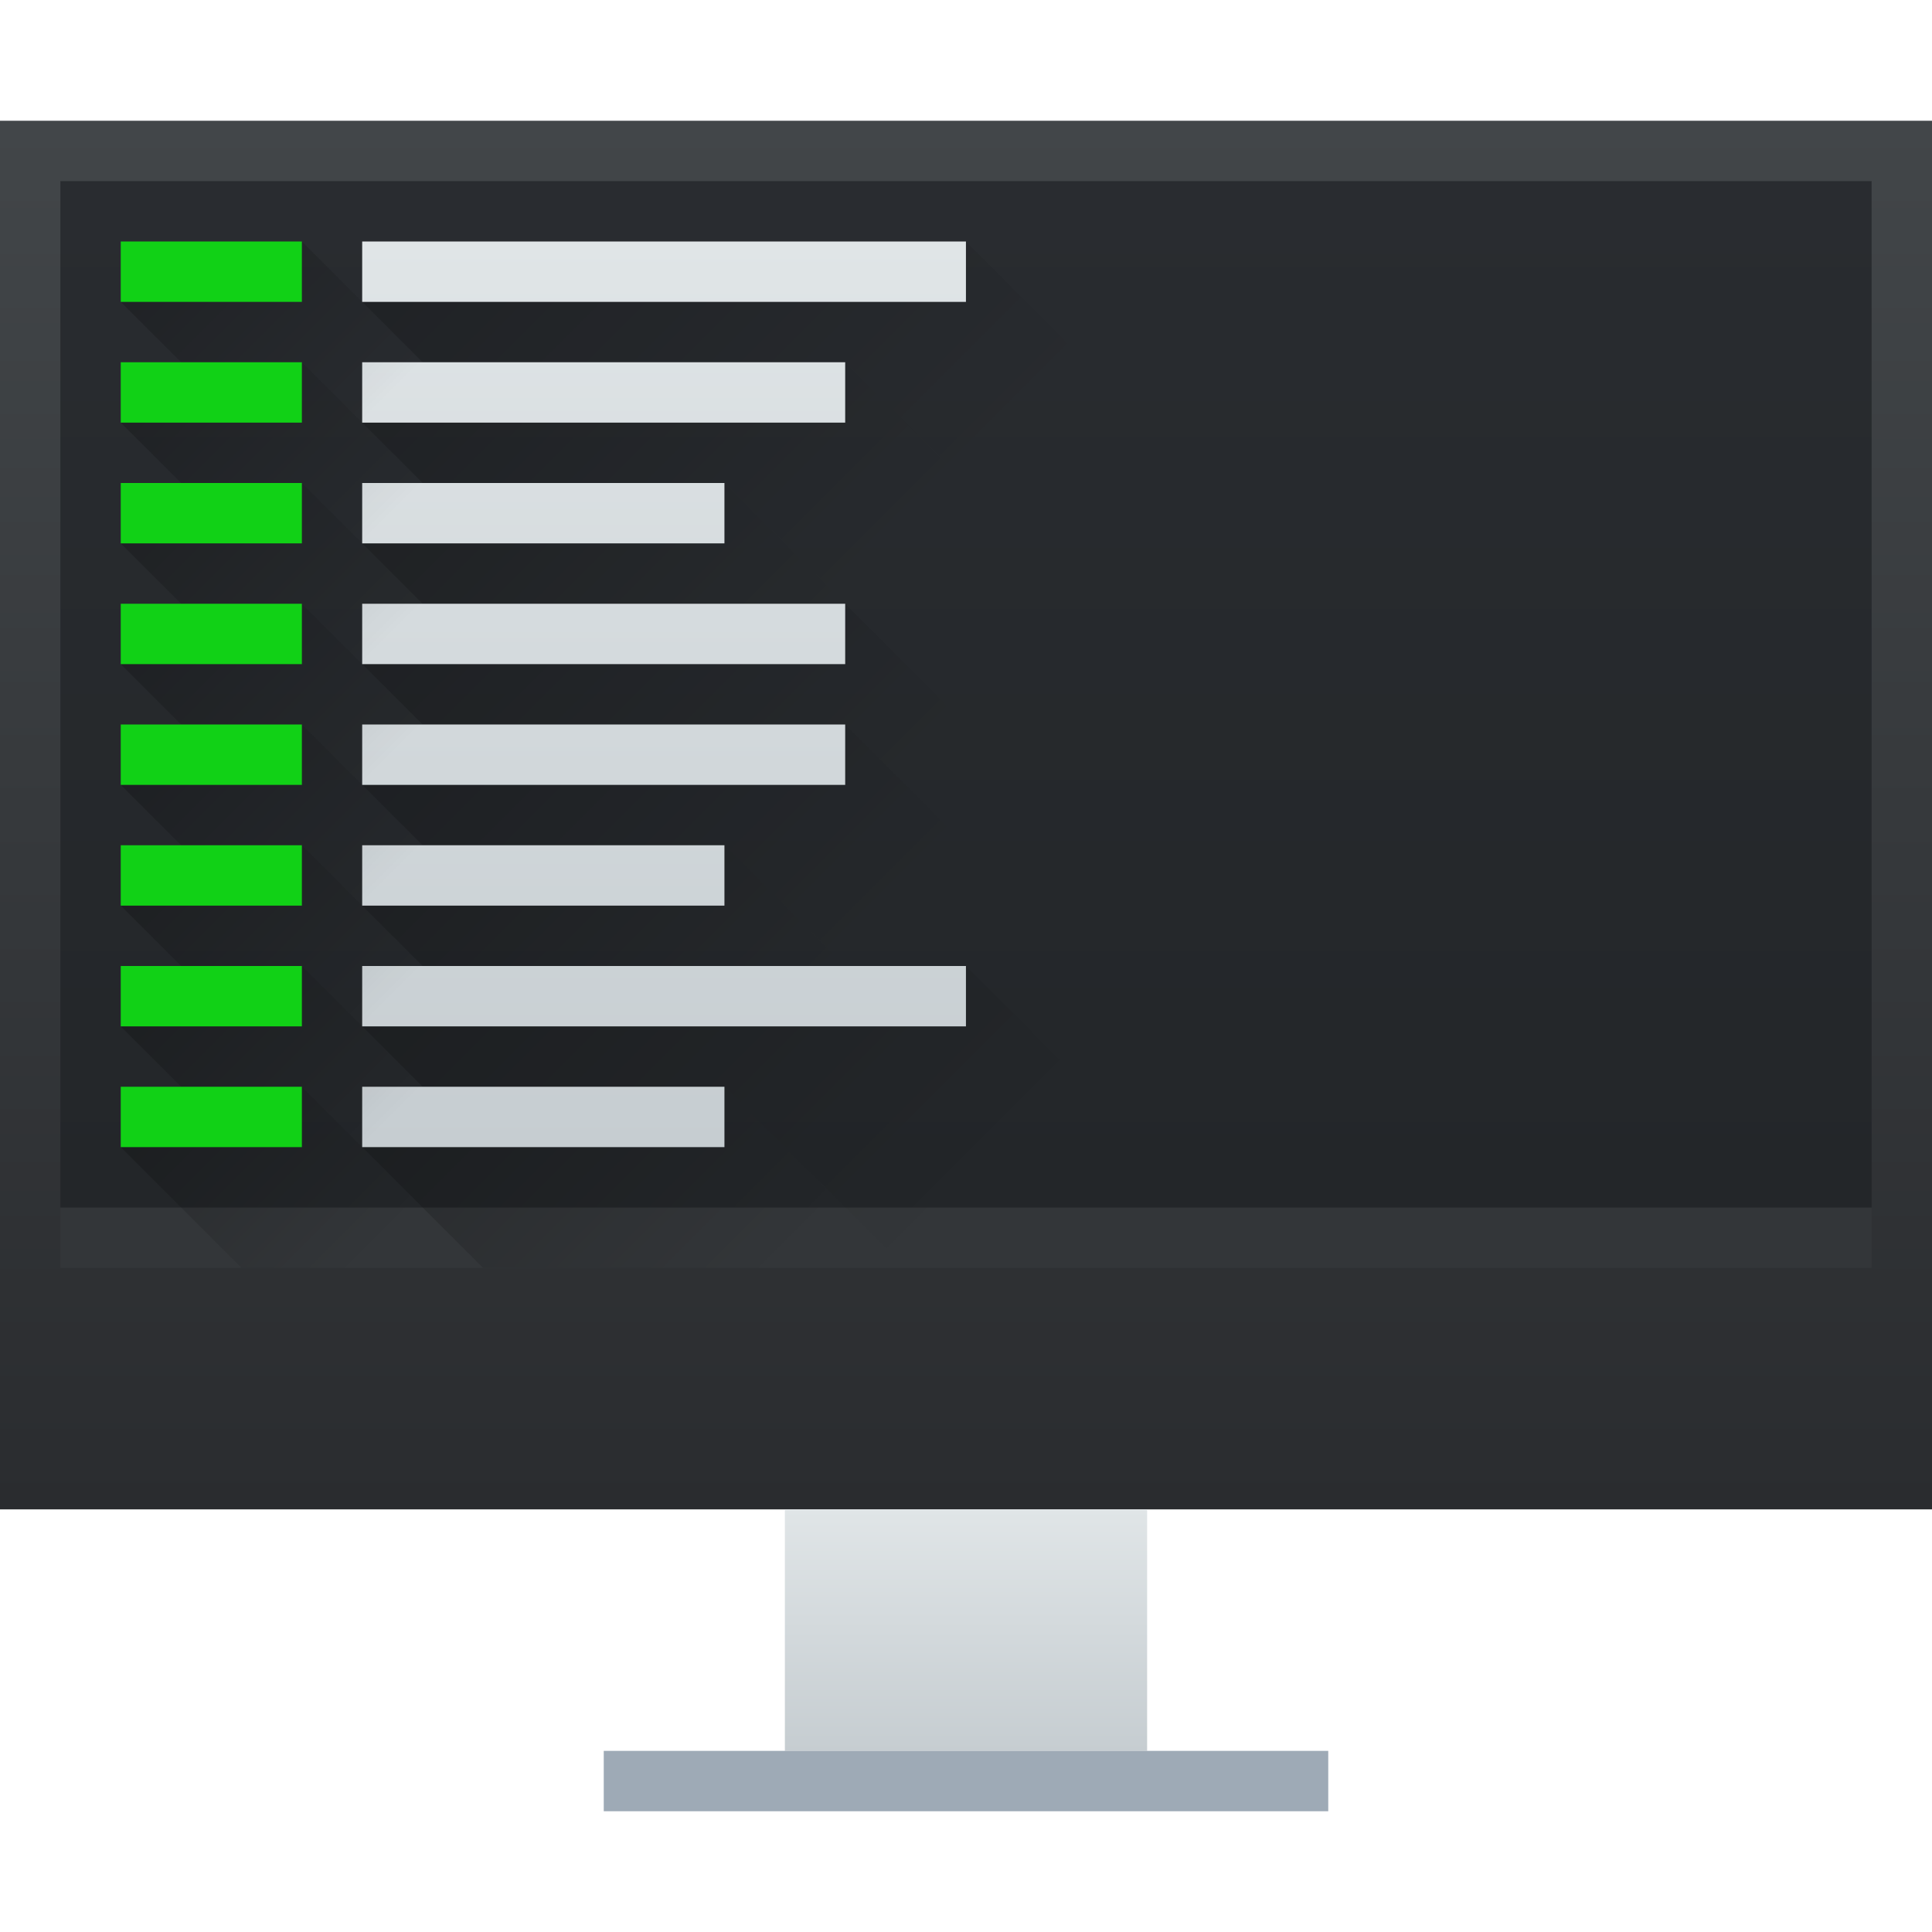
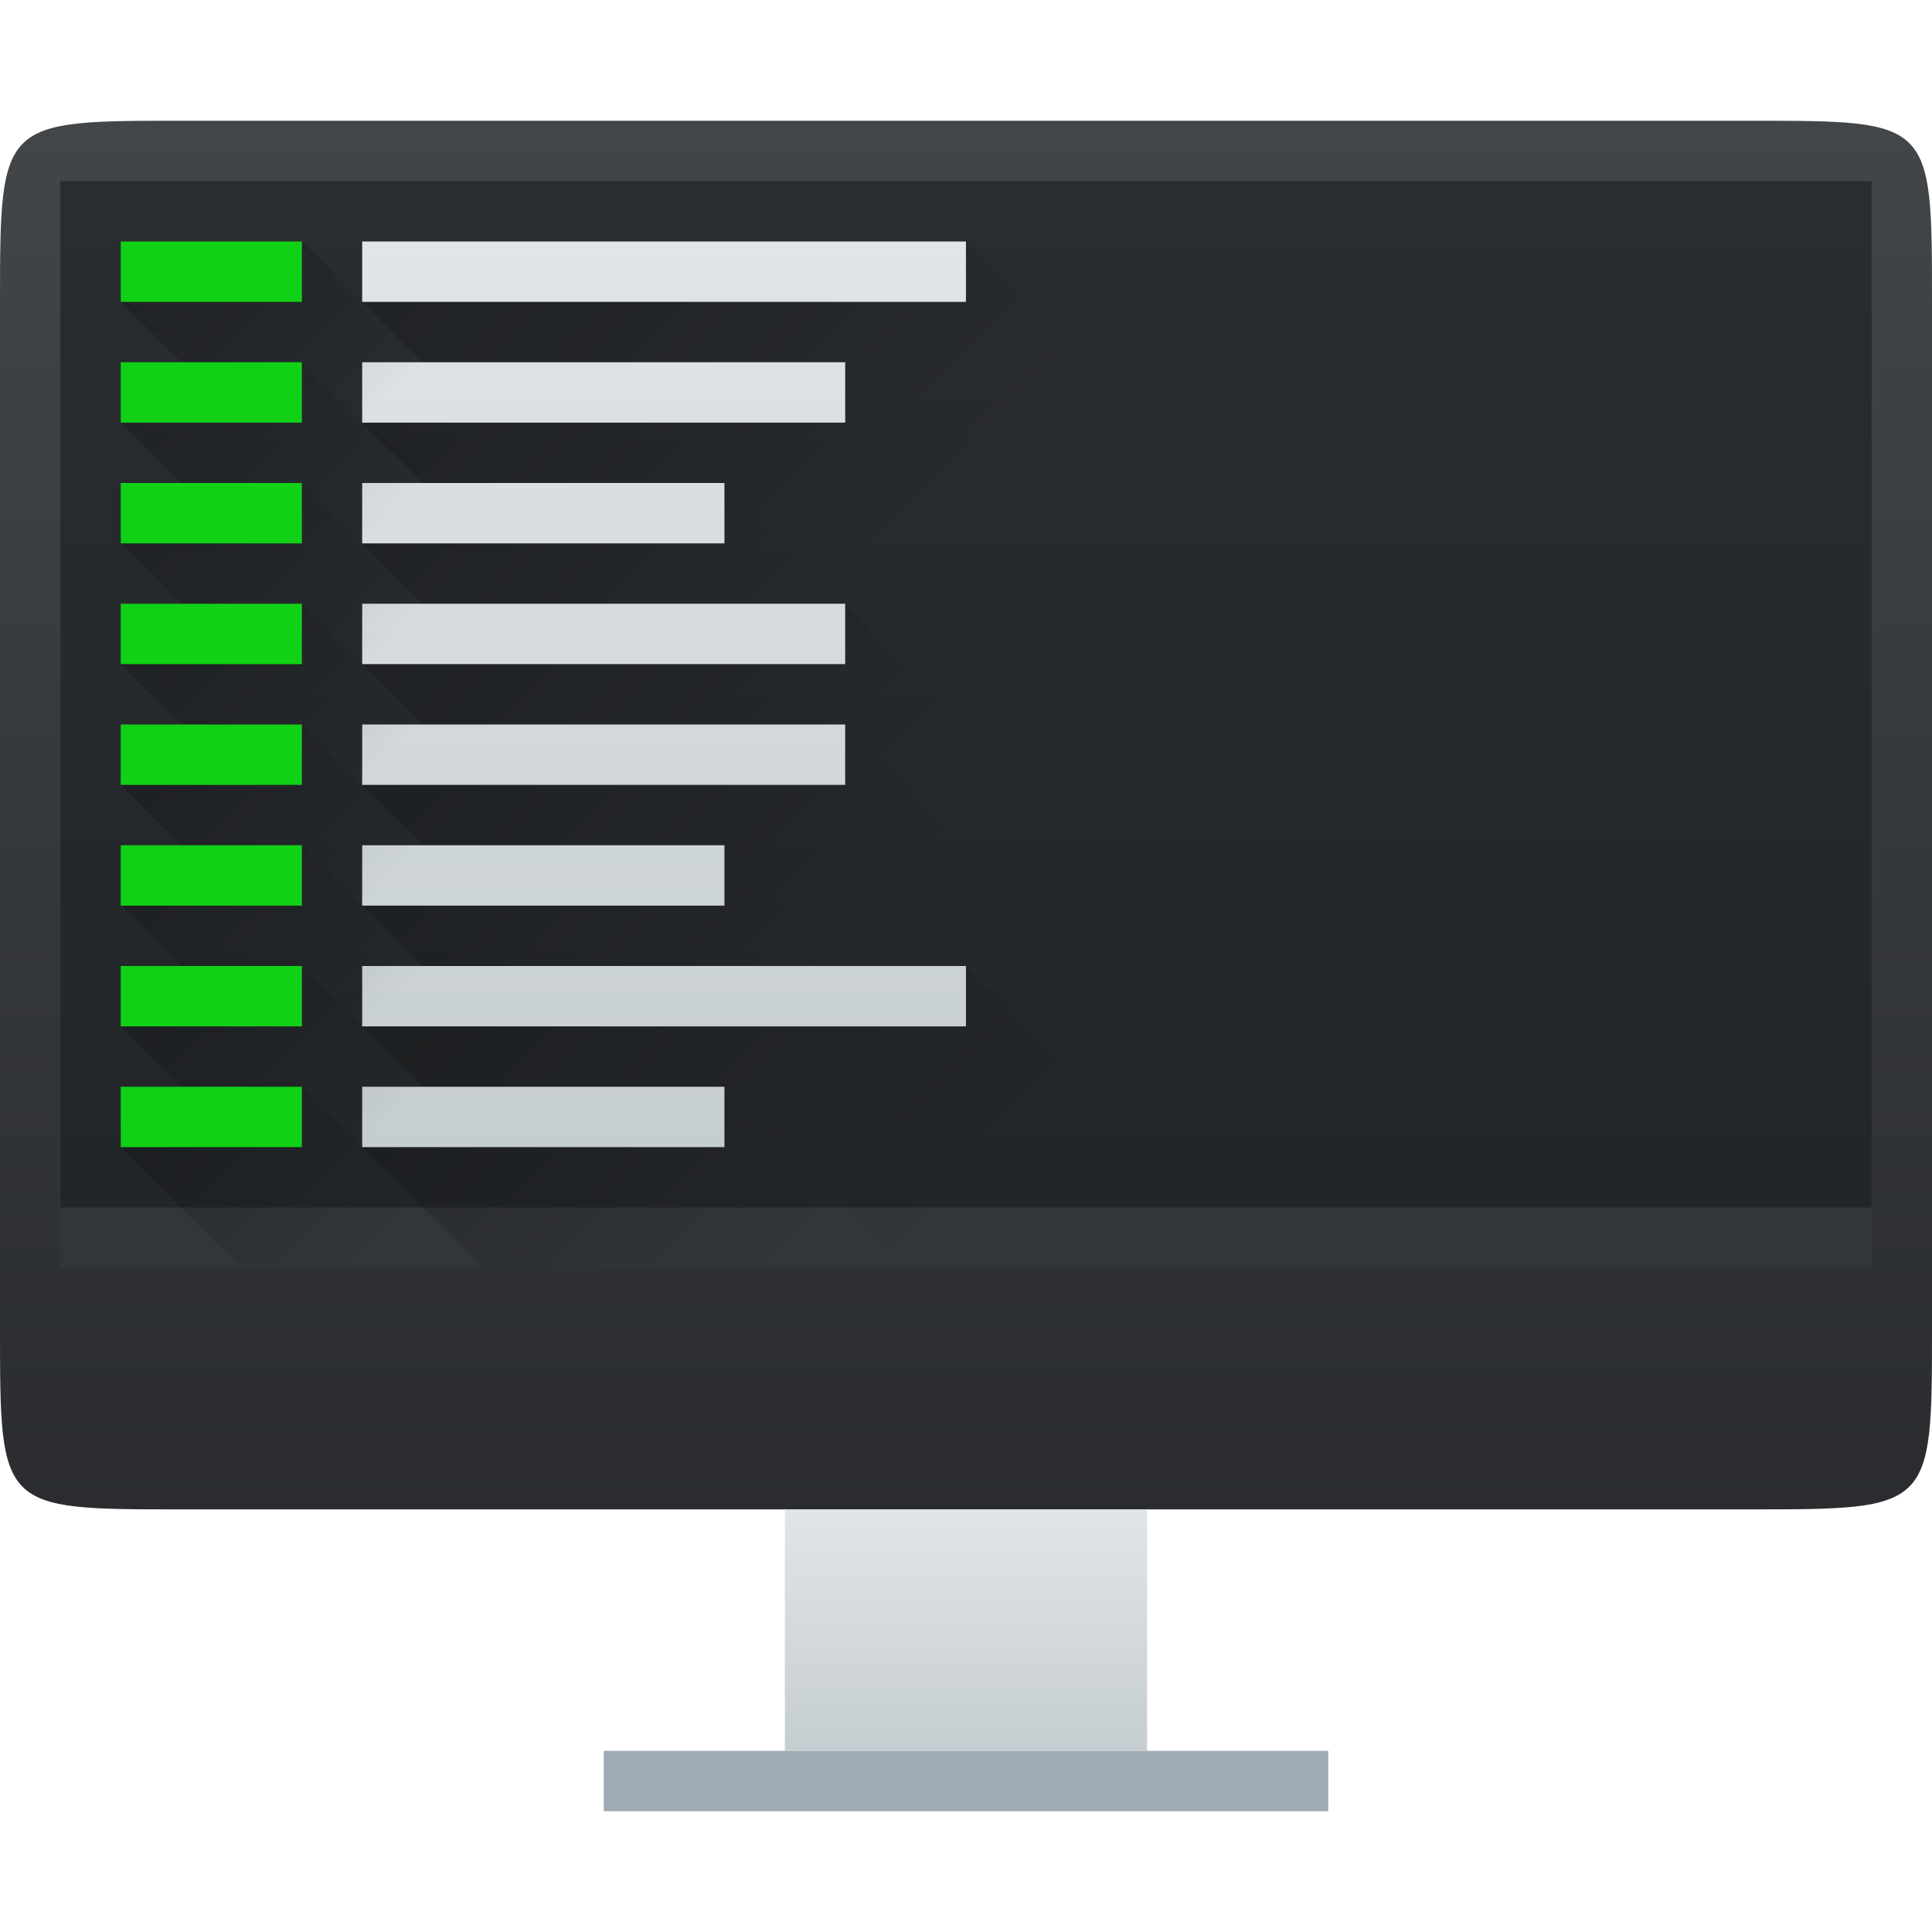
- <svg xmlns="http://www.w3.org/2000/svg" xmlns:xlink="http://www.w3.org/1999/xlink" height="32" width="32">
+ <svg xmlns="http://www.w3.org/2000/svg" xmlns:xlink="http://www.w3.org/1999/xlink" height="32" width="32" version="1.1" id="svg86">
+   <defs id="defs90" />
  <linearGradient id="a">
-     <stop offset="0" stop-color="#c6cdd1" />
-     <stop offset="1" stop-color="#e0e5e7" />
+     <stop offset="0" stop-color="#c6cdd1" id="stop2" />
+     <stop offset="1" stop-color="#e0e5e7" id="stop4" />
  </linearGradient>
  <linearGradient id="c" gradientTransform="matrix(1 0 0 1.21053 -3 -111.432)" gradientUnits="userSpaceOnUse" x1="403.571" x2="403.571" y1="538.798" y2="519.798">
-     <stop offset="0" stop-color="#2a2c2f" />
-     <stop offset="1" stop-color="#424649" />
+     <stop offset="0" stop-color="#2a2c2f" id="stop7" />
+     <stop offset="1" stop-color="#424649" id="stop9" />
  </linearGradient>
  <linearGradient id="d" gradientUnits="userSpaceOnUse" x1="400.571" x2="400.571" xlink:href="#a" y1="544.798" y2="540.798" />
  <linearGradient id="e" gradientTransform="matrix(1.25 0 0 1.13333 -484.714 -587.238)" gradientUnits="userSpaceOnUse" x1="400.571" x2="400.571" y1="535.798" y2="520.798">
-     <stop offset="0" stop-color="#232629" />
-     <stop offset="1" stop-color="#292c30" />
+     <stop offset="0" stop-color="#232629" id="stop13" />
+     <stop offset="1" stop-color="#292c30" id="stop15" />
  </linearGradient>
  <linearGradient id="n" gradientUnits="userSpaceOnUse" x1="389.571" x2="389.571" xlink:href="#a" y1="534.798" y2="519.798" />
  <linearGradient id="b">
-     <stop offset="0" />
-     <stop offset="1" stop-opacity="0" />
+     <stop offset="0" id="stop19" />
+     <stop offset="1" stop-opacity="0" id="stop21" />
  </linearGradient>
  <linearGradient id="o" gradientUnits="userSpaceOnUse" x1="386.571" x2="389.571" xlink:href="#b" y1="520.798" y2="523.798" />
  <linearGradient id="p" gradientUnits="userSpaceOnUse" x1="386.571" x2="389.571" xlink:href="#b" y1="522.798" y2="525.798" />
  <linearGradient id="q" gradientUnits="userSpaceOnUse" x1="386.571" x2="389.571" xlink:href="#b" y1="524.798" y2="527.798" />
  <linearGradient id="r" gradientUnits="userSpaceOnUse" x1="386.571" x2="389.571" xlink:href="#b" y1="526.798" y2="529.798" />
  <linearGradient id="s" gradientUnits="userSpaceOnUse" x1="386.571" x2="389.571" xlink:href="#b" y1="528.798" y2="531.798" />
  <linearGradient id="t" gradientUnits="userSpaceOnUse" x1="386.571" x2="389.571" xlink:href="#b" y1="530.798" y2="533.798" />
  <linearGradient id="u" gradientUnits="userSpaceOnUse" x1="386.571" x2="389.571" xlink:href="#b" y1="532.798" y2="535.798" />
  <linearGradient id="v" gradientUnits="userSpaceOnUse" x1="386.571" x2="389.571" xlink:href="#b" y1="534.798" y2="537.798" />
  <linearGradient id="f" gradientUnits="userSpaceOnUse" x1="390.571" x2="397.071" xlink:href="#b" y1="520.798" y2="527.298" />
  <linearGradient id="g" gradientUnits="userSpaceOnUse" x1="390.571" x2="397.071" xlink:href="#b" y1="532.798" y2="539.298" />
  <linearGradient id="h" gradientUnits="userSpaceOnUse" x1="390.571" x2="396.025" xlink:href="#b" y1="522.798" y2="528.251" />
  <linearGradient id="i" gradientUnits="userSpaceOnUse" x1="390.571" x2="396.025" xlink:href="#b" y1="526.798" y2="532.251" />
  <linearGradient id="j" gradientUnits="userSpaceOnUse" x1="390.571" x2="396.025" xlink:href="#b" y1="528.798" y2="534.251" />
  <linearGradient id="k" gradientUnits="userSpaceOnUse" x1="390.571" x2="395.071" xlink:href="#b" y1="524.798" y2="529.298" />
  <linearGradient id="l" gradientUnits="userSpaceOnUse" x1="390.571" x2="395.071" xlink:href="#b" y1="530.798" y2="535.298" />
  <linearGradient id="m" gradientUnits="userSpaceOnUse" x1="390.571" x2="395.071" xlink:href="#b" y1="534.798" y2="539.298" />
-   <path d="M384.571 517.798h32v23h-32z" fill="url(#c)" transform="translate(-384.571 -515.798)" />
-   <path d="M1 20h30v1H1z" fill="#333639" />
-   <path d="M397.571 540.798h6v4h-6z" fill="url(#d)" transform="translate(-384.571 -515.798)" />
-   <path d="M10 29h12v1H10z" fill="#9eaab6" />
-   <path d="M1 3h30v17H1z" fill="url(#e)" />
-   <path d="M390.571 520.798l1 1h7l2 2 2-2-2-2z" fill="url(#f)" opacity=".2" transform="translate(-384.571 -515.798)" />
-   <path d="M390.571 532.798l1 1h5l3 3 3-3-2-2z" fill="url(#g)" opacity=".2" transform="translate(-384.571 -515.798)" />
-   <path d="M390.571 522.798l1 1h5l2 2 2-2-2-2z" fill="url(#h)" opacity=".2" transform="translate(-384.571 -515.798)" />
-   <path d="M390.571 526.798l1 1h7l1 1 1-1-2-2z" fill="url(#i)" opacity=".2" transform="translate(-384.571 -515.798)" />
-   <path d="M390.571 528.798l1 1h5l2 2 2-2-2-2z" fill="url(#j)" opacity=".2" transform="translate(-384.571 -515.798)" />
-   <path d="M390.571 524.798l1 1h7l-2-2z" fill="url(#k)" opacity=".2" transform="translate(-384.571 -515.798)" />
-   <path d="M390.571 530.798l1 1h7l-2-2z" fill="url(#l)" opacity=".2" transform="translate(-384.571 -515.798)" />
-   <path d="M390.571 534.798l2 2h5l1-1-2-2z" fill="url(#m)" opacity=".2" transform="translate(-384.571 -515.798)" />
-   <path d="M389.571 519.798h5v1h-5zm0 6h4v1h-4zm0 2h4v1h-4zm0 2h3v1h-3zm0-8h4v1h-4zm0 2h3v1h-3zm0 8h5v1h-5zm0 2h3v1h-3z" fill="url(#n)" transform="matrix(2 0 0 1 -773.143 -515.798)" />
-   <path d="M386.571 520.798l1 1h2l1 1 1-1-2-2z" fill="url(#o)" opacity=".2" transform="translate(-384.571 -515.798)" />
-   <path d="M386.571 522.798l1 1h2l1 1 1-1-2-2z" fill="url(#p)" opacity=".2" transform="translate(-384.571 -515.798)" />
-   <path d="M386.571 524.798l1 1h2l1 1 1-1-2-2z" fill="url(#q)" opacity=".2" transform="translate(-384.571 -515.798)" />
-   <path d="M386.571 526.798l1 1h2l1 1 1-1-2-2z" fill="url(#r)" opacity=".2" transform="translate(-384.571 -515.798)" />
-   <path d="M386.571 528.798l1 1h2l1 1 1-1-2-2z" fill="url(#s)" opacity=".2" transform="translate(-384.571 -515.798)" />
-   <path d="M386.571 530.798l1 1h2l1 1 1-1-2-2z" fill="url(#t)" opacity=".2" transform="translate(-384.571 -515.798)" />
-   <path d="M386.571 532.798l1 1h2l1 1 1-1-2-2z" fill="url(#u)" opacity=".2" transform="translate(-384.571 -515.798)" />
-   <path d="M386.571 534.798l1 1 1 1h2l1-1-2-2z" fill="url(#v)" opacity=".2" transform="translate(-384.571 -515.798)" />
-   <path d="M2 4h3v1H2zm0 2h3v1H2zm0 2h3v1H2zm0 2h3v1H2zm0 2h3v1H2zm0 2h3v1H2zm0 2h3v1H2zm0 2h3v1H2z" fill="#11d116" />
+   <path d="m 384.571,520.798 c 0,-3 0.016,-3 3,-3 h 26.025 c 2.975,0 2.975,0 2.975,3 v 17 c 0,3 0,3 -3.019,3 h -25.995 c -2.986,0 -2.986,0 -2.986,-3 z" fill="url(#c)" transform="translate(-384.571,-515.798)" id="path40" />
+   <path d="M1 20h30v1H1z" fill="#333639" id="path42" />
+   <path d="M397.571 540.798h6v4h-6z" fill="url(#d)" transform="translate(-384.571 -515.798)" id="path44" />
+   <path d="M10 29h12v1H10z" fill="#9eaab6" id="path46" />
+   <path d="M1 3h30v17H1z" fill="url(#e)" id="path48" />
+   <path d="M390.571 520.798l1 1h7l2 2 2-2-2-2z" fill="url(#f)" opacity=".2" transform="translate(-384.571 -515.798)" id="path50" />
+   <path d="M390.571 532.798l1 1h5l3 3 3-3-2-2z" fill="url(#g)" opacity=".2" transform="translate(-384.571 -515.798)" id="path52" />
+   <path d="M390.571 522.798l1 1h5l2 2 2-2-2-2z" fill="url(#h)" opacity=".2" transform="translate(-384.571 -515.798)" id="path54" />
+   <path d="M390.571 526.798l1 1h7l1 1 1-1-2-2z" fill="url(#i)" opacity=".2" transform="translate(-384.571 -515.798)" id="path56" />
+   <path d="M390.571 528.798l1 1h5l2 2 2-2-2-2z" fill="url(#j)" opacity=".2" transform="translate(-384.571 -515.798)" id="path58" />
+   <path d="M390.571 524.798l1 1h7l-2-2z" fill="url(#k)" opacity=".2" transform="translate(-384.571 -515.798)" id="path60" />
+   <path d="M390.571 530.798l1 1h7l-2-2z" fill="url(#l)" opacity=".2" transform="translate(-384.571 -515.798)" id="path62" />
+   <path d="M390.571 534.798l2 2h5l1-1-2-2z" fill="url(#m)" opacity=".2" transform="translate(-384.571 -515.798)" id="path64" />
+   <path d="M389.571 519.798h5v1h-5zm0 6h4v1h-4zm0 2h4v1h-4zm0 2h3v1h-3zm0-8h4v1h-4zm0 2h3v1h-3zm0 8h5v1h-5zm0 2h3v1h-3z" fill="url(#n)" transform="matrix(2 0 0 1 -773.143 -515.798)" id="path66" />
+   <path d="M386.571 520.798l1 1h2l1 1 1-1-2-2z" fill="url(#o)" opacity=".2" transform="translate(-384.571 -515.798)" id="path68" />
+   <path d="M386.571 522.798l1 1h2l1 1 1-1-2-2z" fill="url(#p)" opacity=".2" transform="translate(-384.571 -515.798)" id="path70" />
+   <path d="M386.571 524.798l1 1h2l1 1 1-1-2-2z" fill="url(#q)" opacity=".2" transform="translate(-384.571 -515.798)" id="path72" />
+   <path d="M386.571 526.798l1 1h2l1 1 1-1-2-2z" fill="url(#r)" opacity=".2" transform="translate(-384.571 -515.798)" id="path74" />
+   <path d="M386.571 528.798l1 1h2l1 1 1-1-2-2z" fill="url(#s)" opacity=".2" transform="translate(-384.571 -515.798)" id="path76" />
+   <path d="M386.571 530.798l1 1h2l1 1 1-1-2-2z" fill="url(#t)" opacity=".2" transform="translate(-384.571 -515.798)" id="path78" />
+   <path d="M386.571 532.798l1 1h2l1 1 1-1-2-2z" fill="url(#u)" opacity=".2" transform="translate(-384.571 -515.798)" id="path80" />
+   <path d="M386.571 534.798l1 1 1 1h2l1-1-2-2z" fill="url(#v)" opacity=".2" transform="translate(-384.571 -515.798)" id="path82" />
+   <path d="M2 4h3v1H2zm0 2h3v1H2zm0 2h3v1H2zm0 2h3v1H2zm0 2h3v1H2zm0 2h3v1H2zm0 2h3v1H2zm0 2h3v1H2z" fill="#11d116" id="path84" />
</svg>
